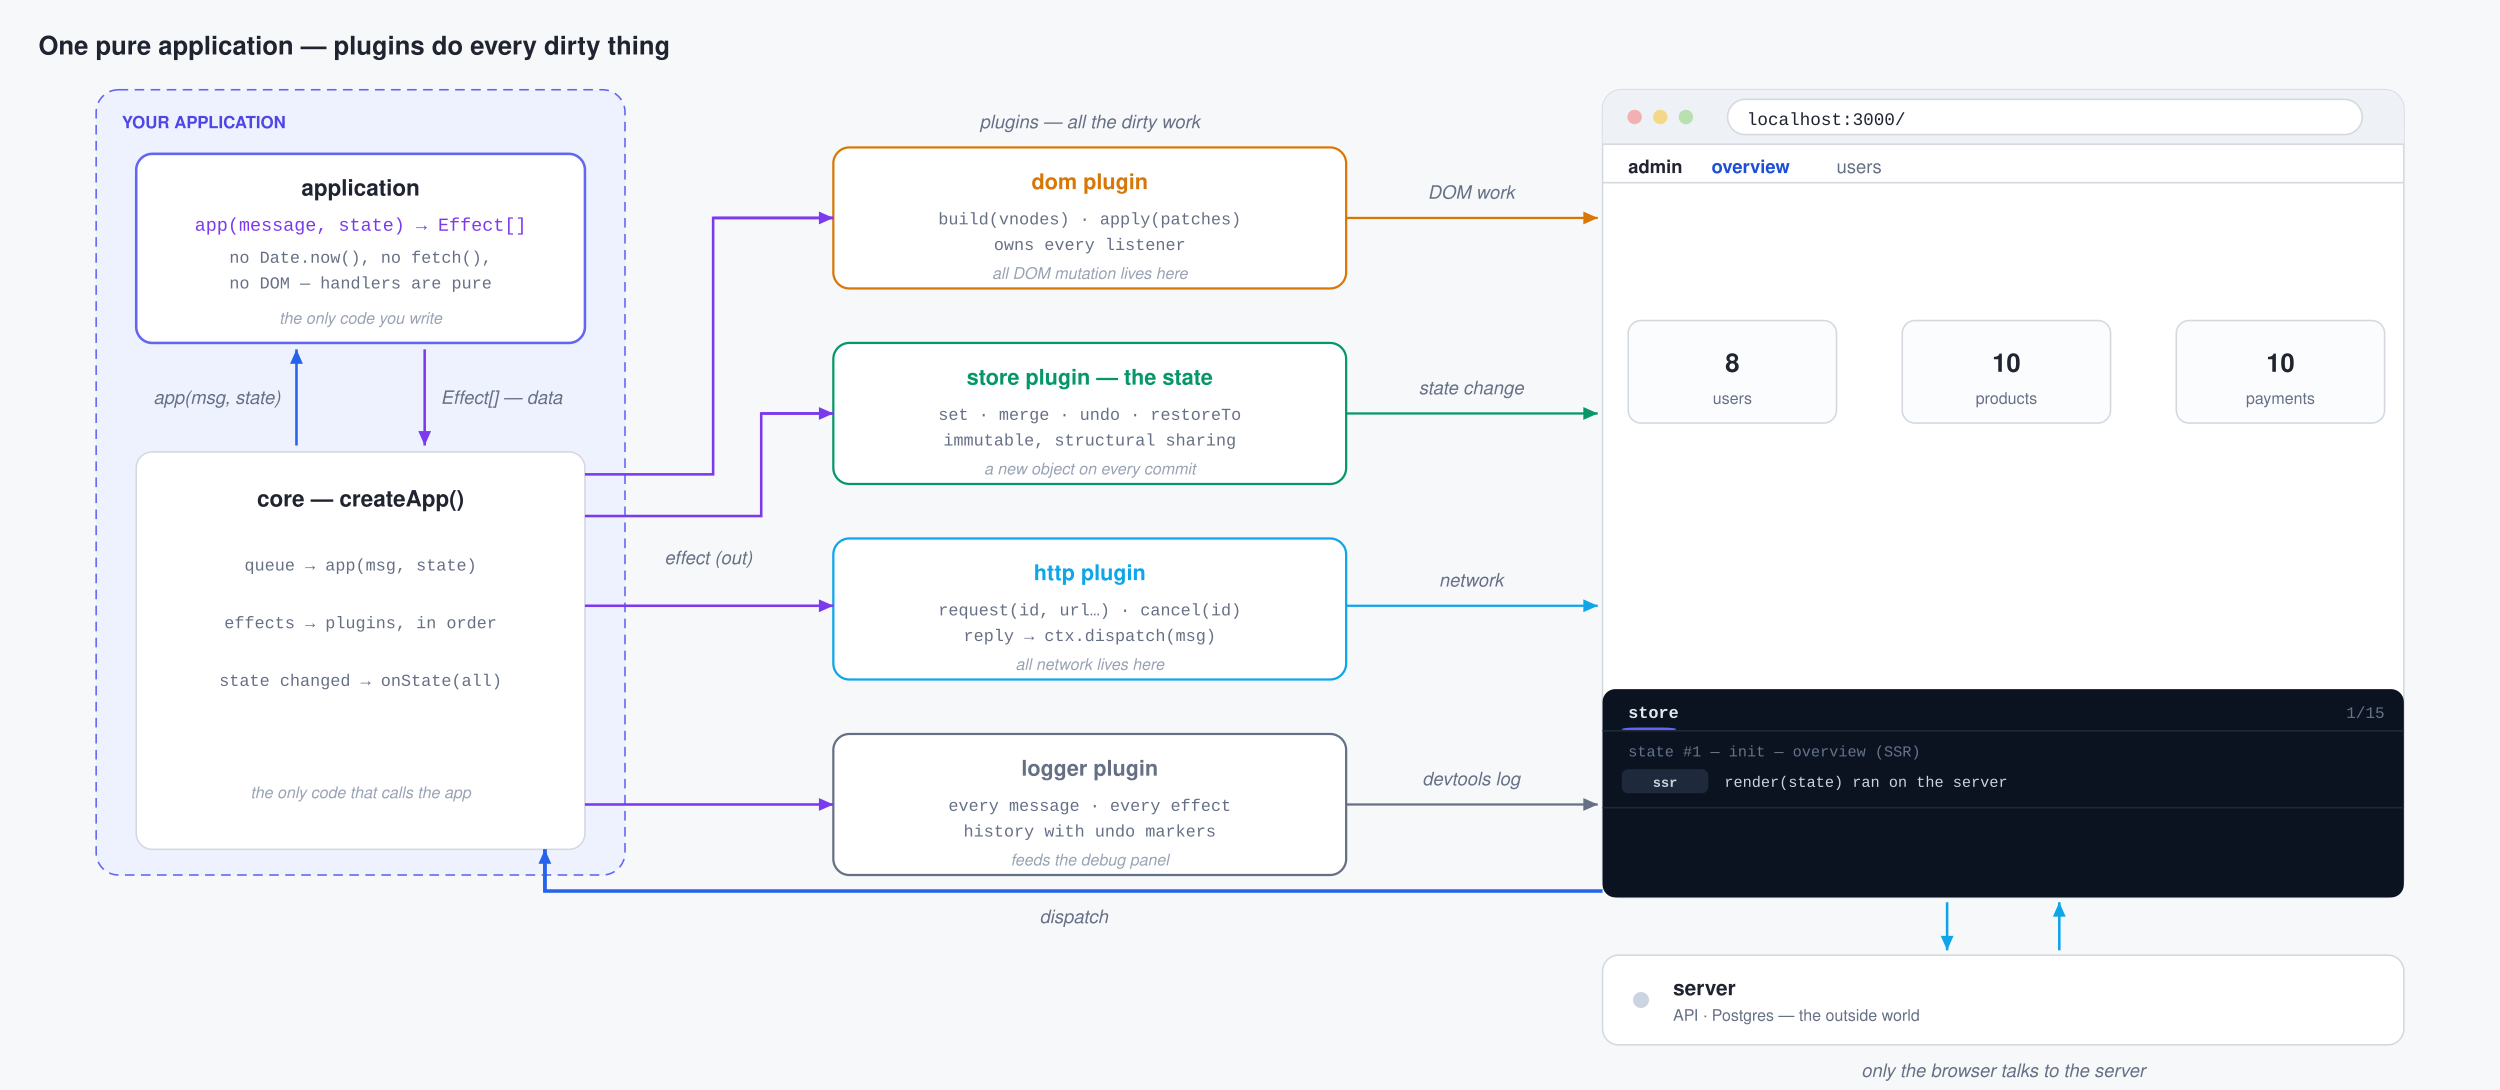
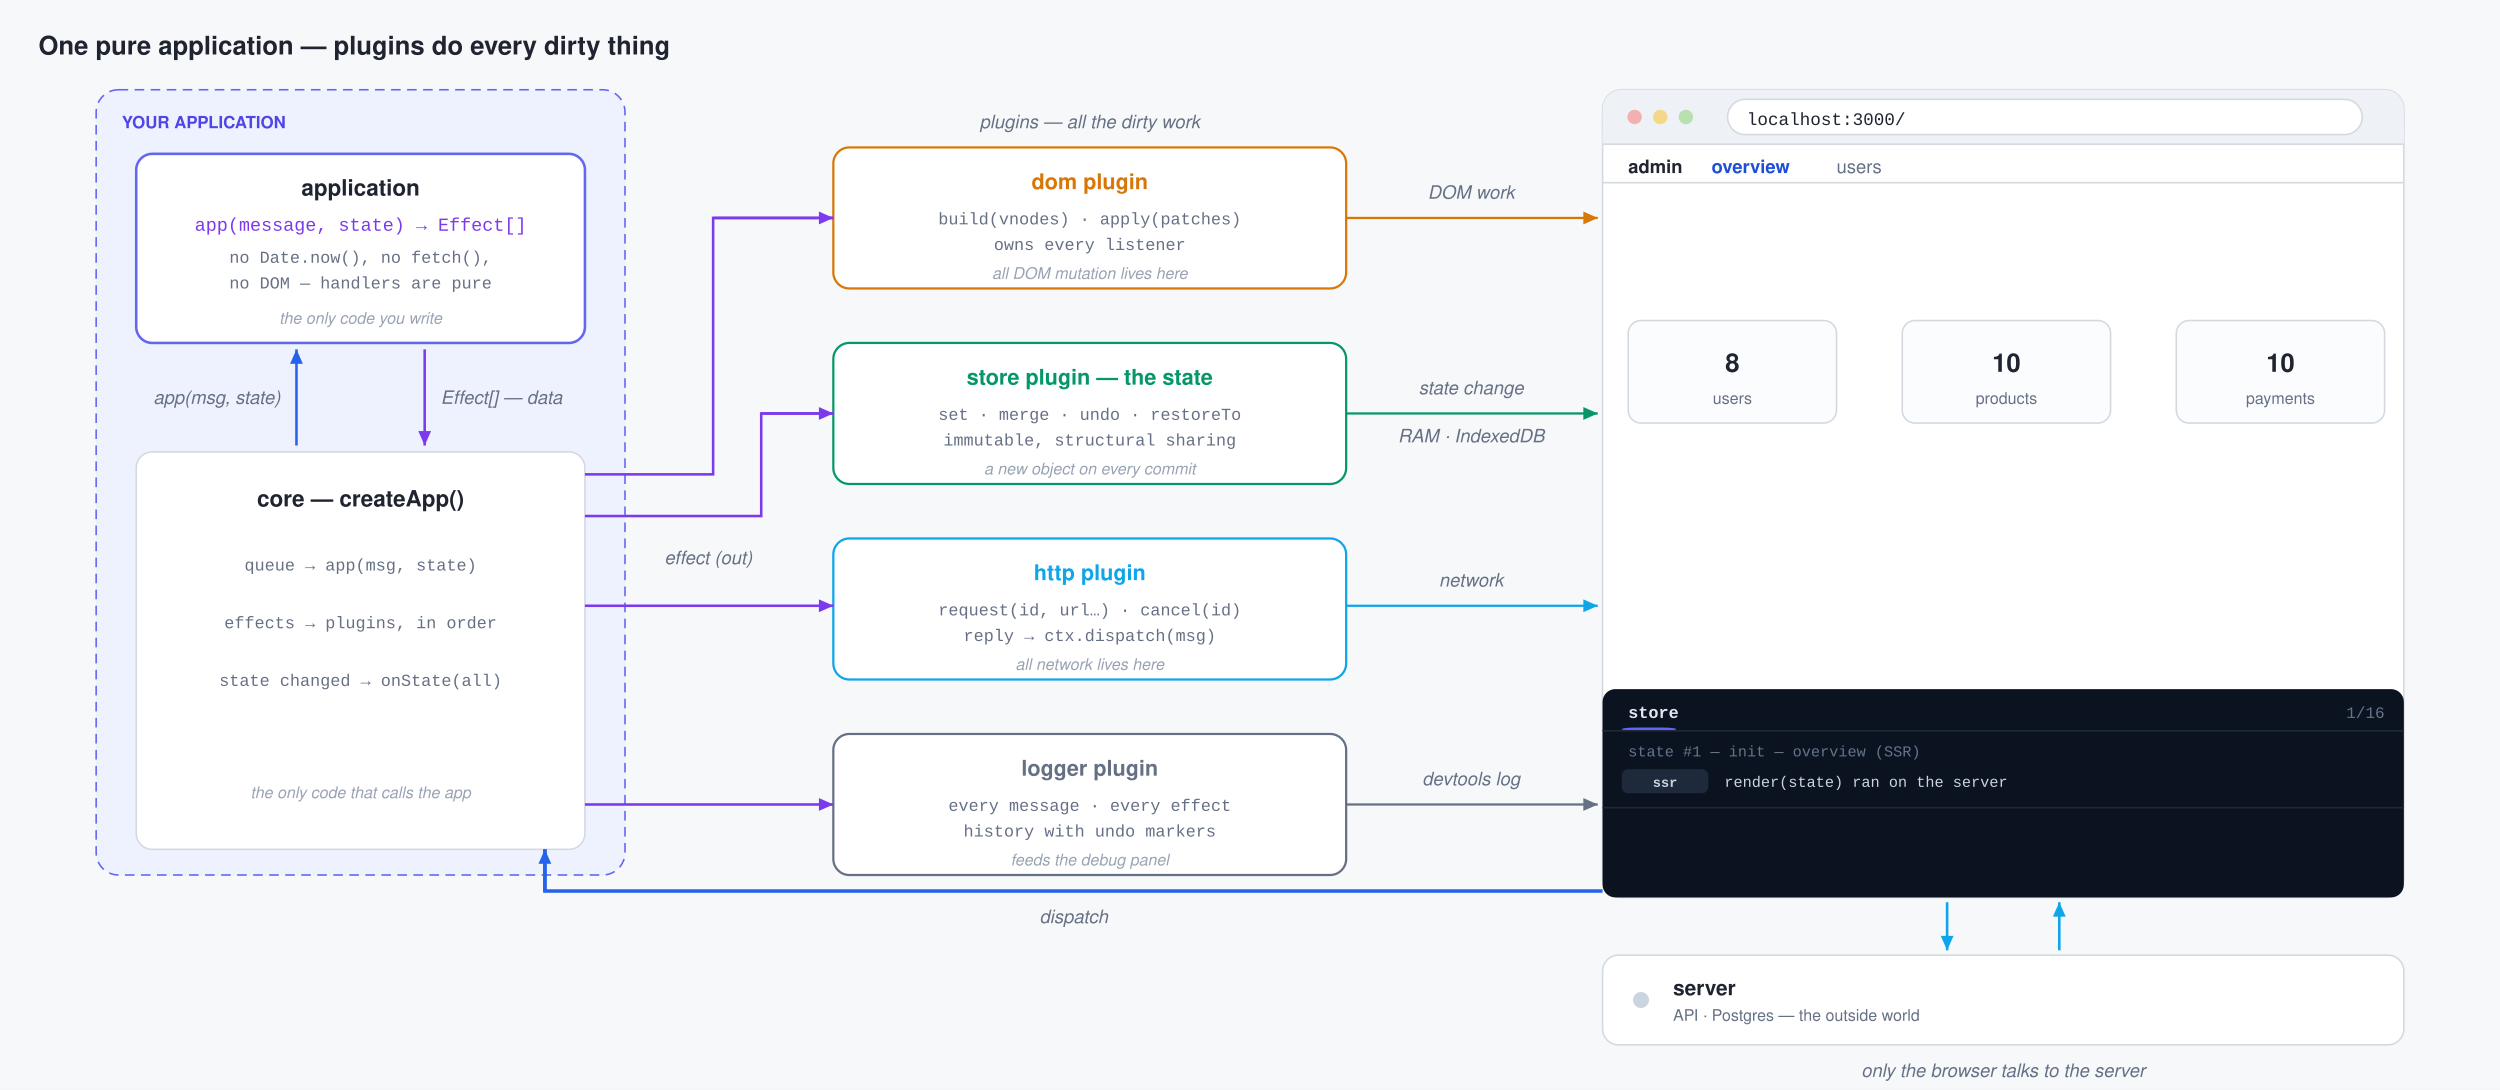
<svg xmlns="http://www.w3.org/2000/svg" id="flowviz-svg" width="1560" height="680" viewBox="0 0 1560 680" font-family="-apple-system, 'Segoe UI', Helvetica, Arial, sans-serif">
  <rect x="0" y="0" width="1560" height="680" fill="#f6f8fa" />
  <text x="24" y="34" font-family="-apple-system, 'Segoe UI', Helvetica, Arial, sans-serif" font-size="16" fill="#1f2430" font-weight="600" xml:space="preserve">One pure application — plugins do every dirty thing</text>
  <rect x="60" y="56" width="330" height="490" rx="14" fill="#eef2ff" stroke="#6366f1" stroke-dasharray="6 4" />
  <text x="76" y="80" font-family="-apple-system, 'Segoe UI', Helvetica, Arial, sans-serif" font-size="10.5" fill="#4f46e5" font-weight="600" xml:space="preserve">YOUR APPLICATION</text>
  <rect data-node="app" x="85" y="96" width="280" height="118" rx="10" fill="#ffffff" stroke="#6366f1" stroke-width="1.6" />
  <text x="225" y="122" font-family="-apple-system, 'Segoe UI', Helvetica, Arial, sans-serif" font-size="14" fill="#1f2430" text-anchor="middle" font-weight="600" xml:space="preserve">application</text>
  <text x="225" y="144" font-family="ui-monospace, Menlo, Consolas, 'Liberation Mono', monospace" font-size="11.5" fill="#7c3aed" text-anchor="middle" xml:space="preserve">app(message, state) → Effect[]</text>
  <text x="225" y="164" font-family="ui-monospace, Menlo, Consolas, 'Liberation Mono', monospace" font-size="10.5" fill="#667085" text-anchor="middle" xml:space="preserve">no Date.now(), no fetch(),</text>
  <text x="225" y="180" font-family="ui-monospace, Menlo, Consolas, 'Liberation Mono', monospace" font-size="10.5" fill="#667085" text-anchor="middle" xml:space="preserve">no DOM — handlers are pure</text>
  <text x="225" y="202" font-family="-apple-system, 'Segoe UI', Helvetica, Arial, sans-serif" font-size="10" fill="#98a2b3" text-anchor="middle" font-style="italic" xml:space="preserve">the only code you write</text>
  <rect data-node="core" x="85" y="282" width="280" height="248" rx="10" fill="#ffffff" stroke="#d4d9e0" />
  <text x="225" y="316" font-family="-apple-system, 'Segoe UI', Helvetica, Arial, sans-serif" font-size="14" fill="#1f2430" text-anchor="middle" font-weight="600" xml:space="preserve">core — createApp()</text>
  <text x="225" y="356" font-family="ui-monospace, Menlo, Consolas, 'Liberation Mono', monospace" font-size="10.5" fill="#667085" text-anchor="middle" xml:space="preserve">queue → app(msg, state)</text>
  <text x="225" y="392" font-family="ui-monospace, Menlo, Consolas, 'Liberation Mono', monospace" font-size="10.5" fill="#667085" text-anchor="middle" xml:space="preserve">effects → plugins, in order</text>
  <text x="225" y="428" font-family="ui-monospace, Menlo, Consolas, 'Liberation Mono', monospace" font-size="10.5" fill="#667085" text-anchor="middle" xml:space="preserve">state changed → onState(all)</text>
  <text x="225" y="498" font-family="-apple-system, 'Segoe UI', Helvetica, Arial, sans-serif" font-size="10" fill="#98a2b3" text-anchor="middle" font-style="italic" xml:space="preserve">the only code that calls the app</text>
  <line x1="185" y1="278" x2="185" y2="218" stroke="#2563eb" stroke-width="1.6" />
  <polygon points="185,218 181,227 189,227" fill="#2563eb" />
  <text x="175" y="252" font-family="-apple-system, 'Segoe UI', Helvetica, Arial, sans-serif" font-size="11.5" fill="#667085" text-anchor="end" font-style="italic" xml:space="preserve">app(msg, state)</text>
  <line x1="265" y1="218" x2="265" y2="278" stroke="#7c3aed" stroke-width="1.6" />
  <polygon points="265,278 269,269 261,269" fill="#7c3aed" />
  <text x="275" y="252" font-family="-apple-system, 'Segoe UI', Helvetica, Arial, sans-serif" font-size="11.5" fill="#667085" text-anchor="start" font-style="italic" xml:space="preserve">Effect[] — data</text>
  <text x="680" y="80" font-family="-apple-system, 'Segoe UI', Helvetica, Arial, sans-serif" font-size="11.5" fill="#667085" text-anchor="middle" font-style="italic" xml:space="preserve">plugins — all the dirty work</text>
  <rect data-node="dom" x="520" y="92" width="320" height="88" rx="10" fill="#ffffff" stroke="#d97706" stroke-width="1.4" />
  <text x="680" y="118" font-family="-apple-system, 'Segoe UI', Helvetica, Arial, sans-serif" font-size="13.5" fill="#d97706" text-anchor="middle" font-weight="600" xml:space="preserve">dom plugin</text>
  <text x="680" y="140" font-family="ui-monospace, Menlo, Consolas, 'Liberation Mono', monospace" font-size="10.5" fill="#667085" text-anchor="middle" xml:space="preserve">build(vnodes) · apply(patches)</text>
  <text x="680" y="156" font-family="ui-monospace, Menlo, Consolas, 'Liberation Mono', monospace" font-size="10.5" fill="#667085" text-anchor="middle" xml:space="preserve">owns every listener</text>
  <text x="680" y="174" font-family="-apple-system, 'Segoe UI', Helvetica, Arial, sans-serif" font-size="10" fill="#98a2b3" text-anchor="middle" font-style="italic" xml:space="preserve">all DOM mutation lives here</text>
  <rect data-node="store" x="520" y="214" width="320" height="88" rx="10" fill="#ffffff" stroke="#059669" stroke-width="1.4" />
  <text x="680" y="240" font-family="-apple-system, 'Segoe UI', Helvetica, Arial, sans-serif" font-size="13.5" fill="#059669" text-anchor="middle" font-weight="600" xml:space="preserve">store plugin — the state</text>
  <text x="680" y="262" font-family="ui-monospace, Menlo, Consolas, 'Liberation Mono', monospace" font-size="10.5" fill="#667085" text-anchor="middle" xml:space="preserve">set · merge · undo · restoreTo</text>
  <text x="680" y="278" font-family="ui-monospace, Menlo, Consolas, 'Liberation Mono', monospace" font-size="10.5" fill="#667085" text-anchor="middle" xml:space="preserve">immutable, structural sharing</text>
  <text x="680" y="296" font-family="-apple-system, 'Segoe UI', Helvetica, Arial, sans-serif" font-size="10" fill="#98a2b3" text-anchor="middle" font-style="italic" xml:space="preserve">a new object on every commit</text>
  <rect data-node="http" x="520" y="336" width="320" height="88" rx="10" fill="#ffffff" stroke="#0ea5e9" stroke-width="1.4" />
  <text x="680" y="362" font-family="-apple-system, 'Segoe UI', Helvetica, Arial, sans-serif" font-size="13.5" fill="#0ea5e9" text-anchor="middle" font-weight="600" xml:space="preserve">http plugin</text>
  <text x="680" y="384" font-family="ui-monospace, Menlo, Consolas, 'Liberation Mono', monospace" font-size="10.5" fill="#667085" text-anchor="middle" xml:space="preserve">request(id, url…) · cancel(id)</text>
  <text x="680" y="400" font-family="ui-monospace, Menlo, Consolas, 'Liberation Mono', monospace" font-size="10.5" fill="#667085" text-anchor="middle" xml:space="preserve">reply → ctx.dispatch(msg)</text>
  <text x="680" y="418" font-family="-apple-system, 'Segoe UI', Helvetica, Arial, sans-serif" font-size="10" fill="#98a2b3" text-anchor="middle" font-style="italic" xml:space="preserve">all network lives here</text>
  <rect data-node="logger" x="520" y="458" width="320" height="88" rx="10" fill="#ffffff" stroke="#667085" stroke-width="1.4" />
  <text x="680" y="484" font-family="-apple-system, 'Segoe UI', Helvetica, Arial, sans-serif" font-size="13.5" fill="#667085" text-anchor="middle" font-weight="600" xml:space="preserve">logger plugin</text>
  <text x="680" y="506" font-family="ui-monospace, Menlo, Consolas, 'Liberation Mono', monospace" font-size="10.5" fill="#667085" text-anchor="middle" xml:space="preserve">every message · every effect</text>
  <text x="680" y="522" font-family="ui-monospace, Menlo, Consolas, 'Liberation Mono', monospace" font-size="10.5" fill="#667085" text-anchor="middle" xml:space="preserve">history with undo markers</text>
  <text x="680" y="540" font-family="-apple-system, 'Segoe UI', Helvetica, Arial, sans-serif" font-size="10" fill="#98a2b3" text-anchor="middle" font-style="italic" xml:space="preserve">feeds the debug panel</text>
  <path d="M 365 296 L 445 296 L 445 136 L 520 136" fill="none" stroke="#7c3aed" stroke-width="1.6" />
  <line x1="445" y1="136" x2="520" y2="136" stroke="#7c3aed" stroke-width="1.6" />
  <polygon points="520,136 511,132 511,140" fill="#7c3aed" />
  <path d="M 365 322 L 475 322 L 475 258 L 520 258" fill="none" stroke="#7c3aed" stroke-width="1.6" />
  <line x1="475" y1="258" x2="520" y2="258" stroke="#7c3aed" stroke-width="1.6" />
  <polygon points="520,258 511,254 511,262" fill="#7c3aed" />
  <line x1="365" y1="378" x2="520" y2="378" stroke="#7c3aed" stroke-width="1.6" />
  <polygon points="520,378 511,374 511,382" fill="#7c3aed" />
  <line x1="365" y1="502" x2="520" y2="502" stroke="#7c3aed" stroke-width="1.6" />
  <polygon points="520,502 511,498 511,506" fill="#7c3aed" />
  <text x="442" y="352" font-family="-apple-system, 'Segoe UI', Helvetica, Arial, sans-serif" font-size="11.5" fill="#667085" text-anchor="middle" font-style="italic" xml:space="preserve">effect (out)</text>
  <path d="M 1000 556 L 340 556 L 340 530" fill="none" stroke="#2563eb" stroke-width="2.2" />
  <line x1="340" y1="556" x2="340" y2="530" stroke="#2563eb" stroke-width="2.2" />
  <polygon points="340,530 336,539 344,539" fill="#2563eb" />
  <text x="670" y="576" font-family="-apple-system, 'Segoe UI', Helvetica, Arial, sans-serif" font-size="11.5" fill="#667085" text-anchor="middle" font-style="italic" xml:space="preserve">dispatch</text>
  <line x1="840" y1="136" x2="997" y2="136" stroke="#d97706" stroke-width="1.4" />
  <polygon points="997,136 988,132 988,140" fill="#d97706" />
  <text x="918" y="124" font-family="-apple-system, 'Segoe UI', Helvetica, Arial, sans-serif" font-size="11.5" fill="#667085" text-anchor="middle" font-style="italic" xml:space="preserve">DOM work</text>
  <line x1="840" y1="258" x2="997" y2="258" stroke="#059669" stroke-width="1.4" />
  <polygon points="997,258 988,254 988,262" fill="#059669" />
  <text x="918" y="246" font-family="-apple-system, 'Segoe UI', Helvetica, Arial, sans-serif" font-size="11.5" fill="#667085" text-anchor="middle" font-style="italic" xml:space="preserve">state change</text>
+   <text x="918" y="276" font-family="-apple-system, 'Segoe UI', Helvetica, Arial, sans-serif" font-size="11.5" fill="#667085" text-anchor="middle" font-style="italic" xml:space="preserve">RAM · IndexedDB</text>
  <line x1="840" y1="378" x2="997" y2="378" stroke="#0ea5e9" stroke-width="1.4" />
  <polygon points="997,378 988,374 988,382" fill="#0ea5e9" />
  <text x="918" y="366" font-family="-apple-system, 'Segoe UI', Helvetica, Arial, sans-serif" font-size="11.5" fill="#667085" text-anchor="middle" font-style="italic" xml:space="preserve">network</text>
  <line x1="840" y1="502" x2="997" y2="502" stroke="#667085" stroke-width="1.4" />
  <polygon points="997,502 988,498 988,506" fill="#667085" />
  <text x="918" y="490" font-family="-apple-system, 'Segoe UI', Helvetica, Arial, sans-serif" font-size="11.5" fill="#667085" text-anchor="middle" font-style="italic" xml:space="preserve">devtools log</text>
  <rect data-node="browser" x="1000" y="56" width="500" height="504" rx="12" fill="#ffffff" stroke="#d4d9e0" />
  <rect x="1000" y="56" width="500" height="34" rx="12" fill="#eef1f6" />
  <rect x="1000" y="80" width="500" height="10" fill="#eef1f6" />
  <line x1="1000" y1="90" x2="1500" y2="90" stroke="#d4d9e0" stroke-width="1" />
  <circle cx="1020" cy="73" r="4.5" fill="#f2b0b0" />
  <circle cx="1036" cy="73" r="4.5" fill="#f5d78a" />
  <circle cx="1052" cy="73" r="4.5" fill="#b8e0b0" />
  <rect x="1078" y="62" width="396" height="22" rx="11" fill="#ffffff" stroke="#d4d9e0" id="tb-url-pill" />
  <text x="1090" y="78" font-family="ui-monospace, Menlo, Consolas, 'Liberation Mono', monospace" font-size="11" fill="#1f2430" id="tb-url" xml:space="preserve">localhost:3000/</text>
  <text x="1016" y="108" font-family="-apple-system, 'Segoe UI', Helvetica, Arial, sans-serif" font-size="11.5" fill="#1f2430" font-weight="600" xml:space="preserve">admin</text>
  <text x="1068" y="108" font-family="-apple-system, 'Segoe UI', Helvetica, Arial, sans-serif" font-size="11.5" fill="#1d4ed8" font-weight="600" data-nav="overview" xml:space="preserve">overview</text>
  <text x="1146" y="108" font-family="-apple-system, 'Segoe UI', Helvetica, Arial, sans-serif" font-size="11.5" fill="#667085" data-nav="users" xml:space="preserve">users</text>
  <line x1="1000" y1="114" x2="1500" y2="114" stroke="#d4d9e0" stroke-width="1" />
  <g data-view="home">
    <rect x="1016" y="200" width="130" height="64" rx="8" fill="#fbfcfe" stroke="#d4d9e0" />
    <text x="1081" y="232" font-family="-apple-system, 'Segoe UI', Helvetica, Arial, sans-serif" font-size="16" fill="#1f2430" text-anchor="middle" font-weight="600" xml:space="preserve">8</text>
    <text x="1081" y="252" font-family="-apple-system, 'Segoe UI', Helvetica, Arial, sans-serif" font-size="10" fill="#667085" text-anchor="middle" xml:space="preserve">users</text>
    <rect x="1187" y="200" width="130" height="64" rx="8" fill="#fbfcfe" stroke="#d4d9e0" />
    <text x="1252" y="232" font-family="-apple-system, 'Segoe UI', Helvetica, Arial, sans-serif" font-size="16" fill="#1f2430" text-anchor="middle" font-weight="600" xml:space="preserve">10</text>
    <text x="1252" y="252" font-family="-apple-system, 'Segoe UI', Helvetica, Arial, sans-serif" font-size="10" fill="#667085" text-anchor="middle" xml:space="preserve">products</text>
    <rect x="1358" y="200" width="130" height="64" rx="8" fill="#fbfcfe" stroke="#d4d9e0" />
    <text x="1423" y="232" font-family="-apple-system, 'Segoe UI', Helvetica, Arial, sans-serif" font-size="16" fill="#1f2430" text-anchor="middle" font-weight="600" xml:space="preserve">10</text>
    <text x="1423" y="252" font-family="-apple-system, 'Segoe UI', Helvetica, Arial, sans-serif" font-size="10" fill="#667085" text-anchor="middle" xml:space="preserve">payments</text>
  </g>
  <g data-view="users-loading" display="none">
    <text x="1016" y="146" font-family="-apple-system, 'Segoe UI', Helvetica, Arial, sans-serif" font-size="12" fill="#1f2430" font-weight="600" xml:space="preserve">Users</text>
    <rect x="1012" y="170" width="476" height="14" rx="7" fill="#e8edf4" />
    <rect x="1012" y="200" width="400" height="14" rx="7" fill="#e8edf4" />
    <rect x="1012" y="230" width="300" height="14" rx="7" fill="#e8edf4" />
  </g>
  <g data-view="users" display="none">
    <text x="1016" y="146" font-family="-apple-system, 'Segoe UI', Helvetica, Arial, sans-serif" font-size="12" fill="#1f2430" font-weight="600" xml:space="preserve">Users</text>
    <rect x="1012" y="160" width="476" height="44" rx="8" fill="#ffffff" stroke="#d4d9e0" stroke-width="1" />
    <text x="1026" y="187" font-family="ui-monospace, Menlo, Consolas, 'Liberation Mono', monospace" font-size="10" fill="#98a2b3" xml:space="preserve">1</text>
    <text x="1052" y="187" font-family="-apple-system, 'Segoe UI', Helvetica, Arial, sans-serif" font-size="11.5" fill="#1f2430" xml:space="preserve">Ada L.</text>
    <rect x="1340" y="173" width="44" height="18" rx="9" fill="#ffffff" stroke="#d4d9e0" />
    <text x="1362" y="185.5" font-family="-apple-system, 'Segoe UI', Helvetica, Arial, sans-serif" font-size="9" fill="#2563eb" text-anchor="middle" font-weight="600" xml:space="preserve">edit</text>
    <rect x="1392" y="173" width="58" height="18" rx="9" fill="#ffffff" stroke="#d4d9e0" />
    <text x="1421" y="185.5" font-family="-apple-system, 'Segoe UI', Helvetica, Arial, sans-serif" font-size="9" fill="#dc2626" text-anchor="middle" font-weight="600" xml:space="preserve">remove</text>
    <rect x="1012" y="220" width="476" height="44" rx="8" fill="#ffffff" stroke="#d4d9e0" stroke-width="1" />
    <text x="1026" y="247" font-family="ui-monospace, Menlo, Consolas, 'Liberation Mono', monospace" font-size="10" fill="#98a2b3" xml:space="preserve">2</text>
    <text x="1052" y="247" font-family="-apple-system, 'Segoe UI', Helvetica, Arial, sans-serif" font-size="11.5" fill="#1f2430" xml:space="preserve">Grace H.</text>
    <rect x="1340" y="233" width="44" height="18" rx="9" fill="#ffffff" stroke="#d4d9e0" />
    <text x="1362" y="245.5" font-family="-apple-system, 'Segoe UI', Helvetica, Arial, sans-serif" font-size="9" fill="#2563eb" text-anchor="middle" font-weight="600" xml:space="preserve">edit</text>
    <rect x="1392" y="233" width="58" height="18" rx="9" fill="#ffffff" stroke="#d4d9e0" />
    <text x="1421" y="245.5" font-family="-apple-system, 'Segoe UI', Helvetica, Arial, sans-serif" font-size="9" fill="#dc2626" text-anchor="middle" font-weight="600" xml:space="preserve">remove</text>
    <rect x="1012" y="280" width="476" height="44" rx="8" fill="#ffffff" stroke="#d4d9e0" stroke-width="1" />
    <text x="1026" y="307" font-family="ui-monospace, Menlo, Consolas, 'Liberation Mono', monospace" font-size="10" fill="#98a2b3" xml:space="preserve">3</text>
    <text x="1052" y="307" font-family="-apple-system, 'Segoe UI', Helvetica, Arial, sans-serif" font-size="11.5" fill="#1f2430" xml:space="preserve">Alan T.</text>
    <rect x="1340" y="293" width="44" height="18" rx="9" fill="#ffffff" stroke="#d4d9e0" />
    <text x="1362" y="305.5" font-family="-apple-system, 'Segoe UI', Helvetica, Arial, sans-serif" font-size="9" fill="#2563eb" text-anchor="middle" font-weight="600" xml:space="preserve">edit</text>
    <rect x="1392" y="293" width="58" height="18" rx="9" fill="#ffffff" stroke="#d4d9e0" />
    <text x="1421" y="305.5" font-family="-apple-system, 'Segoe UI', Helvetica, Arial, sans-serif" font-size="9" fill="#dc2626" text-anchor="middle" font-weight="600" xml:space="preserve">remove</text>
  </g>
  <g data-view="users-edit" display="none">
    <text x="1016" y="146" font-family="-apple-system, 'Segoe UI', Helvetica, Arial, sans-serif" font-size="12" fill="#1f2430" font-weight="600" xml:space="preserve">Users</text>
    <rect x="1012" y="160" width="476" height="44" rx="8" fill="#ffffff" stroke="#6366f1" stroke-width="1.5" />
    <text x="1026" y="187" font-family="ui-monospace, Menlo, Consolas, 'Liberation Mono', monospace" font-size="10" fill="#98a2b3" xml:space="preserve">1</text>
    <text x="1052" y="187" font-family="ui-monospace, Menlo, Consolas, 'Liberation Mono', monospace" font-size="11" fill="#1f2430" xml:space="preserve">Ada L.</text>
    <rect x="1390" y="173" width="50" height="18" rx="9" fill="#4f46e5" stroke="#4f46e5" />
    <text x="1415" y="185.5" font-family="-apple-system, 'Segoe UI', Helvetica, Arial, sans-serif" font-size="9" fill="#ffffff" text-anchor="middle" font-weight="600" xml:space="preserve">save</text>
    <rect x="1012" y="220" width="476" height="44" rx="8" fill="#ffffff" stroke="#d4d9e0" stroke-width="1" />
    <text x="1026" y="247" font-family="ui-monospace, Menlo, Consolas, 'Liberation Mono', monospace" font-size="10" fill="#98a2b3" xml:space="preserve">2</text>
    <text x="1052" y="247" font-family="-apple-system, 'Segoe UI', Helvetica, Arial, sans-serif" font-size="11.5" fill="#1f2430" xml:space="preserve">Grace H.</text>
    <rect x="1340" y="233" width="44" height="18" rx="9" fill="#ffffff" stroke="#d4d9e0" />
    <text x="1362" y="245.5" font-family="-apple-system, 'Segoe UI', Helvetica, Arial, sans-serif" font-size="9" fill="#2563eb" text-anchor="middle" font-weight="600" xml:space="preserve">edit</text>
    <rect x="1392" y="233" width="58" height="18" rx="9" fill="#ffffff" stroke="#d4d9e0" />
    <text x="1421" y="245.5" font-family="-apple-system, 'Segoe UI', Helvetica, Arial, sans-serif" font-size="9" fill="#dc2626" text-anchor="middle" font-weight="600" xml:space="preserve">remove</text>
    <rect x="1012" y="280" width="476" height="44" rx="8" fill="#ffffff" stroke="#d4d9e0" stroke-width="1" />
    <text x="1026" y="307" font-family="ui-monospace, Menlo, Consolas, 'Liberation Mono', monospace" font-size="10" fill="#98a2b3" xml:space="preserve">3</text>
    <text x="1052" y="307" font-family="-apple-system, 'Segoe UI', Helvetica, Arial, sans-serif" font-size="11.5" fill="#1f2430" xml:space="preserve">Alan T.</text>
    <rect x="1340" y="293" width="44" height="18" rx="9" fill="#ffffff" stroke="#d4d9e0" />
    <text x="1362" y="305.5" font-family="-apple-system, 'Segoe UI', Helvetica, Arial, sans-serif" font-size="9" fill="#2563eb" text-anchor="middle" font-weight="600" xml:space="preserve">edit</text>
    <rect x="1392" y="293" width="58" height="18" rx="9" fill="#ffffff" stroke="#d4d9e0" />
    <text x="1421" y="305.5" font-family="-apple-system, 'Segoe UI', Helvetica, Arial, sans-serif" font-size="9" fill="#dc2626" text-anchor="middle" font-weight="600" xml:space="preserve">remove</text>
  </g>
  <g data-view="users-edited" display="none">
    <text x="1016" y="146" font-family="-apple-system, 'Segoe UI', Helvetica, Arial, sans-serif" font-size="12" fill="#1f2430" font-weight="600" xml:space="preserve">Users</text>
    <rect x="1012" y="160" width="476" height="44" rx="8" fill="#ffffff" stroke="#d4d9e0" stroke-width="1" />
    <text x="1026" y="187" font-family="ui-monospace, Menlo, Consolas, 'Liberation Mono', monospace" font-size="10" fill="#98a2b3" xml:space="preserve">1</text>
    <text x="1052" y="187" font-family="-apple-system, 'Segoe UI', Helvetica, Arial, sans-serif" font-size="11.5" fill="#1f2430" xml:space="preserve">Ada Lovelace</text>
    <rect x="1340" y="173" width="44" height="18" rx="9" fill="#ffffff" stroke="#d4d9e0" />
    <text x="1362" y="185.5" font-family="-apple-system, 'Segoe UI', Helvetica, Arial, sans-serif" font-size="9" fill="#2563eb" text-anchor="middle" font-weight="600" xml:space="preserve">edit</text>
    <rect x="1392" y="173" width="58" height="18" rx="9" fill="#ffffff" stroke="#d4d9e0" />
    <text x="1421" y="185.5" font-family="-apple-system, 'Segoe UI', Helvetica, Arial, sans-serif" font-size="9" fill="#dc2626" text-anchor="middle" font-weight="600" xml:space="preserve">remove</text>
    <rect x="1012" y="220" width="476" height="44" rx="8" fill="#ffffff" stroke="#d4d9e0" stroke-width="1" />
    <text x="1026" y="247" font-family="ui-monospace, Menlo, Consolas, 'Liberation Mono', monospace" font-size="10" fill="#98a2b3" xml:space="preserve">2</text>
    <text x="1052" y="247" font-family="-apple-system, 'Segoe UI', Helvetica, Arial, sans-serif" font-size="11.5" fill="#1f2430" xml:space="preserve">Grace H.</text>
    <rect x="1340" y="233" width="44" height="18" rx="9" fill="#ffffff" stroke="#d4d9e0" />
    <text x="1362" y="245.5" font-family="-apple-system, 'Segoe UI', Helvetica, Arial, sans-serif" font-size="9" fill="#2563eb" text-anchor="middle" font-weight="600" xml:space="preserve">edit</text>
    <rect x="1392" y="233" width="58" height="18" rx="9" fill="#ffffff" stroke="#d4d9e0" />
    <text x="1421" y="245.5" font-family="-apple-system, 'Segoe UI', Helvetica, Arial, sans-serif" font-size="9" fill="#dc2626" text-anchor="middle" font-weight="600" xml:space="preserve">remove</text>
    <rect x="1012" y="280" width="476" height="44" rx="8" fill="#ffffff" stroke="#d4d9e0" stroke-width="1" />
    <text x="1026" y="307" font-family="ui-monospace, Menlo, Consolas, 'Liberation Mono', monospace" font-size="10" fill="#98a2b3" xml:space="preserve">3</text>
    <text x="1052" y="307" font-family="-apple-system, 'Segoe UI', Helvetica, Arial, sans-serif" font-size="11.5" fill="#1f2430" xml:space="preserve">Alan T.</text>
    <rect x="1340" y="293" width="44" height="18" rx="9" fill="#ffffff" stroke="#d4d9e0" />
    <text x="1362" y="305.5" font-family="-apple-system, 'Segoe UI', Helvetica, Arial, sans-serif" font-size="9" fill="#2563eb" text-anchor="middle" font-weight="600" xml:space="preserve">edit</text>
    <rect x="1392" y="293" width="58" height="18" rx="9" fill="#ffffff" stroke="#d4d9e0" />
    <text x="1421" y="305.5" font-family="-apple-system, 'Segoe UI', Helvetica, Arial, sans-serif" font-size="9" fill="#dc2626" text-anchor="middle" font-weight="600" xml:space="preserve">remove</text>
  </g>
  <g data-view="users-after" display="none">
    <text x="1016" y="146" font-family="-apple-system, 'Segoe UI', Helvetica, Arial, sans-serif" font-size="12" fill="#1f2430" font-weight="600" xml:space="preserve">Users</text>
    <rect x="1012" y="160" width="476" height="44" rx="8" fill="#ffffff" stroke="#d4d9e0" stroke-width="1" />
    <text x="1026" y="187" font-family="ui-monospace, Menlo, Consolas, 'Liberation Mono', monospace" font-size="10" fill="#98a2b3" xml:space="preserve">1</text>
    <text x="1052" y="187" font-family="-apple-system, 'Segoe UI', Helvetica, Arial, sans-serif" font-size="11.5" fill="#1f2430" xml:space="preserve">Ada Lovelace</text>
    <rect x="1340" y="173" width="44" height="18" rx="9" fill="#ffffff" stroke="#d4d9e0" />
    <text x="1362" y="185.5" font-family="-apple-system, 'Segoe UI', Helvetica, Arial, sans-serif" font-size="9" fill="#2563eb" text-anchor="middle" font-weight="600" xml:space="preserve">edit</text>
    <rect x="1392" y="173" width="58" height="18" rx="9" fill="#ffffff" stroke="#d4d9e0" />
    <text x="1421" y="185.5" font-family="-apple-system, 'Segoe UI', Helvetica, Arial, sans-serif" font-size="9" fill="#dc2626" text-anchor="middle" font-weight="600" xml:space="preserve">remove</text>
    <rect x="1012" y="220" width="476" height="44" rx="8" fill="#ffffff" stroke="#d4d9e0" stroke-width="1" />
    <text x="1026" y="247" font-family="ui-monospace, Menlo, Consolas, 'Liberation Mono', monospace" font-size="10" fill="#98a2b3" xml:space="preserve">2</text>
    <text x="1052" y="247" font-family="-apple-system, 'Segoe UI', Helvetica, Arial, sans-serif" font-size="11.5" fill="#1f2430" xml:space="preserve">Grace H.</text>
    <rect x="1340" y="233" width="44" height="18" rx="9" fill="#ffffff" stroke="#d4d9e0" />
    <text x="1362" y="245.5" font-family="-apple-system, 'Segoe UI', Helvetica, Arial, sans-serif" font-size="9" fill="#2563eb" text-anchor="middle" font-weight="600" xml:space="preserve">edit</text>
    <rect x="1392" y="233" width="58" height="18" rx="9" fill="#ffffff" stroke="#d4d9e0" />
    <text x="1421" y="245.5" font-family="-apple-system, 'Segoe UI', Helvetica, Arial, sans-serif" font-size="9" fill="#dc2626" text-anchor="middle" font-weight="600" xml:space="preserve">remove</text>
  </g>
  <rect x="1000" y="430" width="500" height="130" rx="8" fill="#0b1220" />
  <text x="1016" y="448" font-family="ui-monospace, Menlo, Consolas, 'Liberation Mono', monospace" font-size="10.5" fill="#e2e8f0" font-weight="600" xml:space="preserve">store</text>
  <rect x="1012" y="454" width="34" height="2" rx="8" fill="#6366f1" />
-   <text x="1488" y="448" font-family="ui-monospace, Menlo, Consolas, 'Liberation Mono', monospace" font-size="10" fill="#64748b" text-anchor="end" id="tb-step" xml:space="preserve">1/15</text>
+   <text x="1488" y="448" font-family="ui-monospace, Menlo, Consolas, 'Liberation Mono', monospace" font-size="10" fill="#64748b" text-anchor="end" id="tb-step" xml:space="preserve">1/16</text>
  <line x1="1000" y1="456" x2="1500" y2="456" stroke="#1e293b" stroke-width="1" />
  <text x="1016" y="472" font-family="ui-monospace, Menlo, Consolas, 'Liberation Mono', monospace" font-size="9.5" fill="#64748b" id="tb-tl-info" xml:space="preserve">state #1 — init — overview (SSR)</text>
  <rect x="1012" y="480" width="54" height="15" rx="4" fill="#1e293b" id="tb-chip-box" />
  <text x="1039" y="491" font-family="ui-monospace, Menlo, Consolas, 'Liberation Mono', monospace" font-size="8.5" fill="#cbd5e1" text-anchor="middle" font-weight="600" id="tb-chip" xml:space="preserve">ssr</text>
  <text x="1076" y="491" font-family="ui-monospace, Menlo, Consolas, 'Liberation Mono', monospace" font-size="9.5" fill="#cbd5e1" id="tb-dbg" xml:space="preserve">render(state) ran on the server</text>
  <line x1="1000" y1="504" x2="1500" y2="504" stroke="#1e293b" stroke-width="1" />
  <g id="fv-dots-g" />
  <line x1="1215" y1="563" x2="1215" y2="593" stroke="#0ea5e9" stroke-width="1.6" />
  <polygon points="1215,593 1219,584 1211,584" fill="#0ea5e9" />
  <line x1="1285" y1="593" x2="1285" y2="563" stroke="#0ea5e9" stroke-width="1.6" />
  <polygon points="1285,563 1281,572 1289,572" fill="#0ea5e9" />
  <rect data-node="server" x="1000" y="596" width="500" height="56" rx="10" fill="#ffffff" stroke="#d4d9e0" />
  <circle id="fv-led" cx="1024" cy="624" r="5" fill="#cbd5e1" />
  <text x="1044" y="621" font-family="-apple-system, 'Segoe UI', Helvetica, Arial, sans-serif" font-size="13" fill="#1f2430" font-weight="600" xml:space="preserve">server</text>
  <text x="1044" y="637" font-family="-apple-system, 'Segoe UI', Helvetica, Arial, sans-serif" font-size="10" fill="#667085" xml:space="preserve">API · Postgres — the outside world</text>
  <text x="1250" y="672" font-family="-apple-system, 'Segoe UI', Helvetica, Arial, sans-serif" font-size="11.5" fill="#667085" text-anchor="middle" font-style="italic" xml:space="preserve">only the browser talks to the server</text>
  <style>rect[data-node]{transition:stroke-width .25s ease}rect[data-node].lit{stroke-width:3.4;filter:drop-shadow(0 0 5px rgba(79,70,229,0.35))}</style>
  <circle id="fv-packet" r="7" fill="#2563eb" stroke="#ffffff" stroke-width="2" opacity="0" />
</svg>
